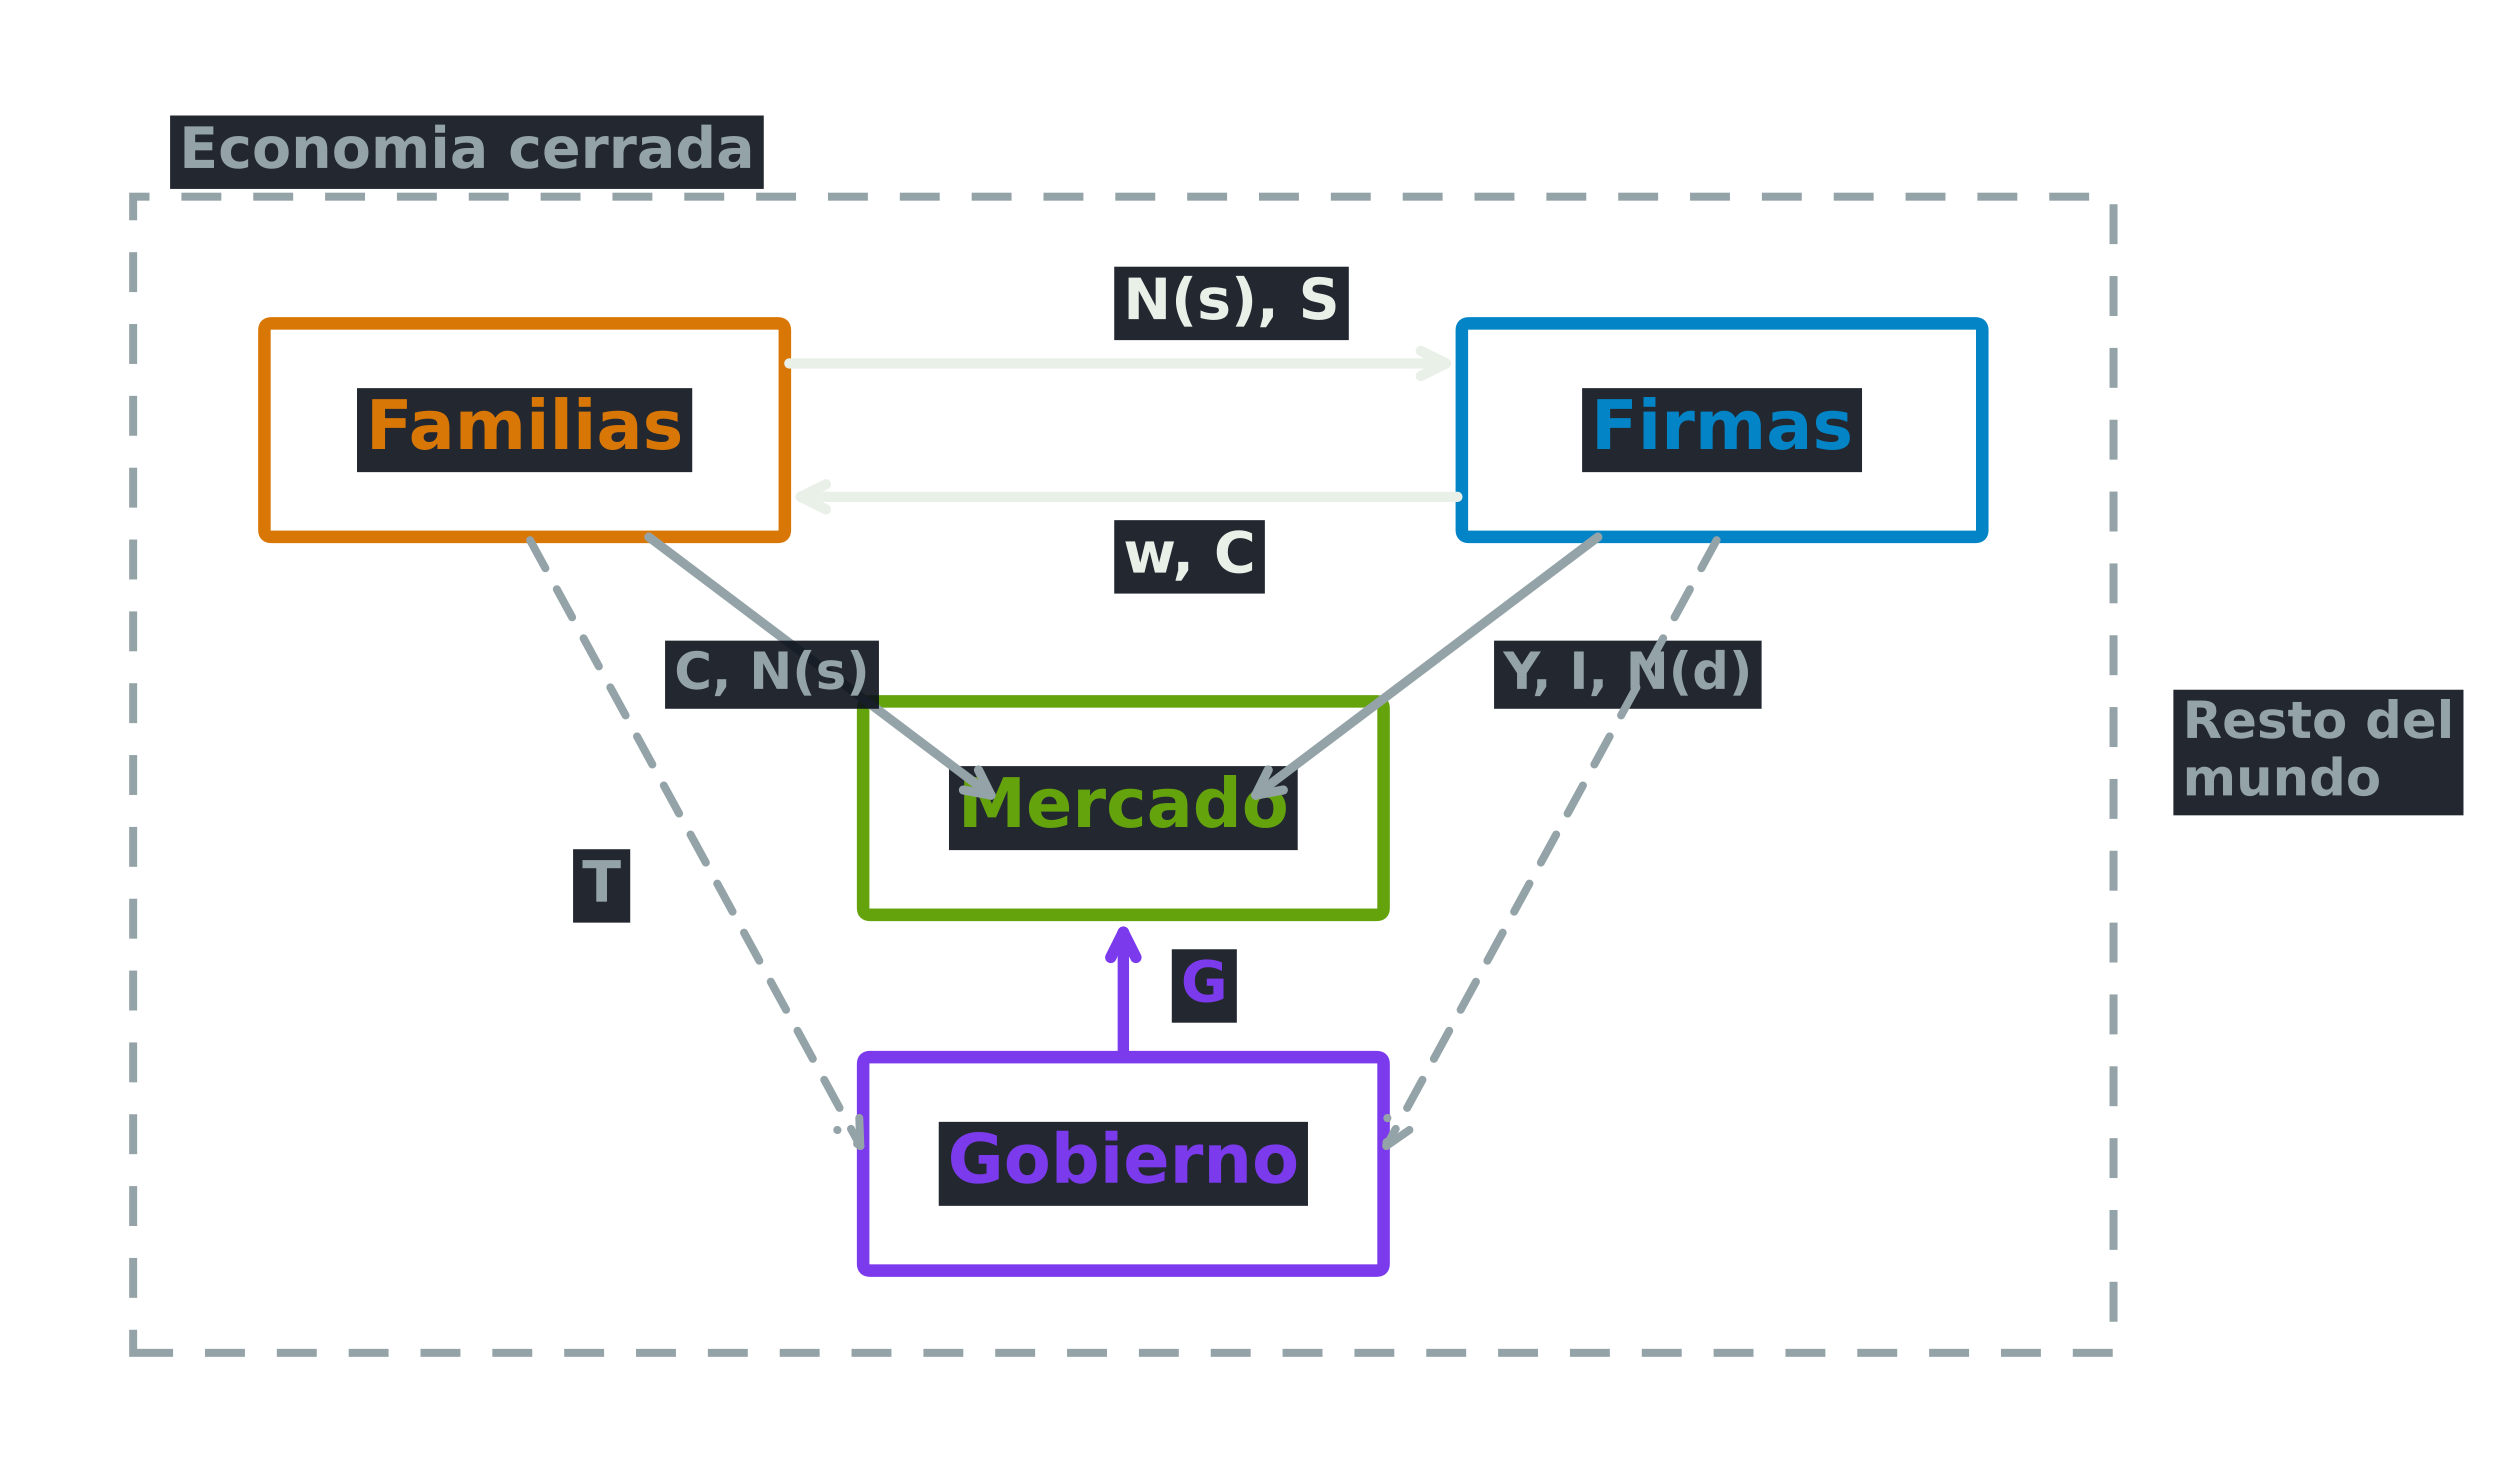
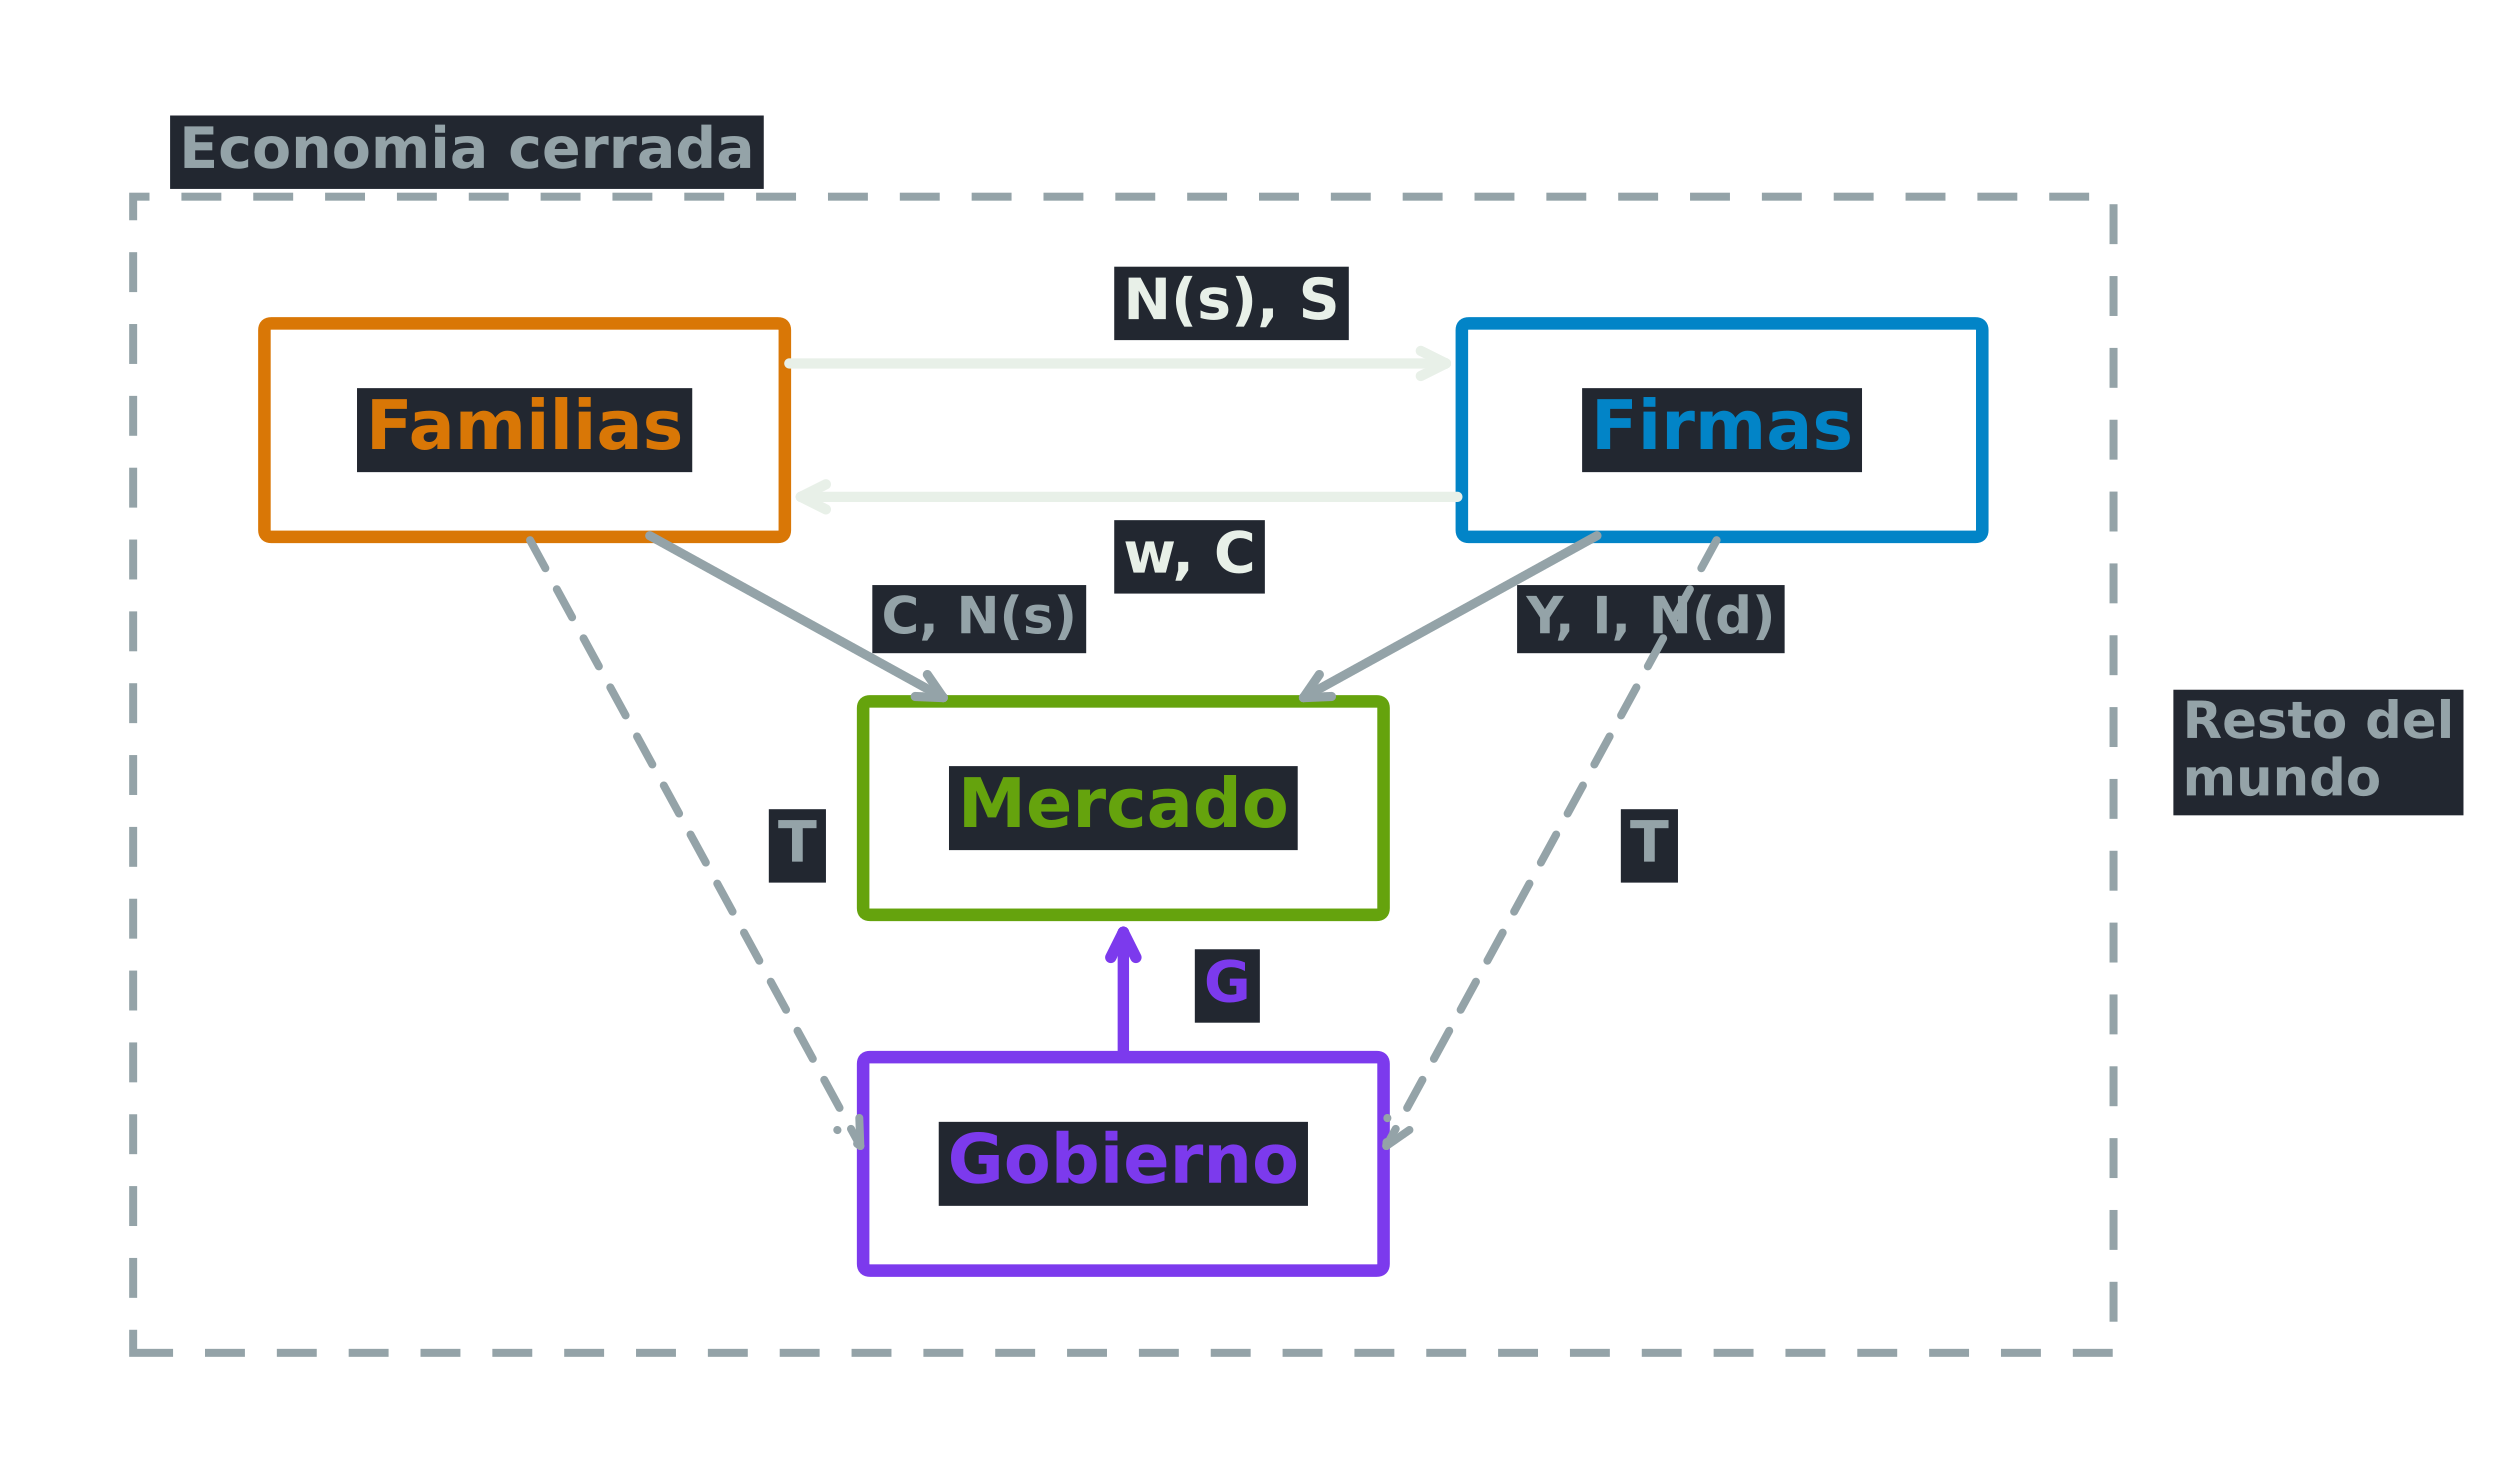
<svg xmlns="http://www.w3.org/2000/svg" xmlns:xlink="http://www.w3.org/1999/xlink" width="438.48pt" height="256.176pt" viewBox="0 0 438.48 256.176" version="1.1">
  <defs>
    <style type="text/css">*{stroke-linejoin: round; stroke-linecap: butt}</style>
  </defs>
  <g id="figure_1">
    <g id="patch_1">
      <path d="M 0 256.176  L 438.48 256.176  L 438.48 0  L 0 0  L 0 256.176  z " style="fill: none; opacity: 0" />
    </g>
    <g id="axes_1">
      <g id="patch_2">
        <path d="M 7.2 248.976  L 431.28 248.976  L 431.28 7.2  L 7.2 7.2  L 7.2 248.976  z " style="fill: none" />
      </g>
      <g id="patch_3">
        <path d="M 23.355 237.277  L 370.697 237.277  L 370.697 34.497  L 23.355 34.497  L 23.355 237.277  z " clip-path="url(#pf16288091c)" style="fill: none; stroke-dasharray: 7,5.6; stroke-dashoffset: 0; stroke: #94a3a8; stroke-width: 1.4; stroke-linejoin: miter" />
      </g>
      <g id="patch_4">
        <path d="M 47.589 94.161  L 136.443 94.161  Q 137.655 94.161 137.655 92.991  L 137.655 57.895  Q 137.655 56.725 136.443 56.725  L 47.589 56.725  Q 46.377 56.725 46.377 57.895  L 46.377 92.991  Q 46.377 94.161 47.589 94.161  L 47.589 94.161  z " clip-path="url(#pf16288091c)" style="fill: none; stroke: #d97706; stroke-width: 2.2; stroke-linejoin: miter" />
      </g>
      <g id="patch_5">
        <path d="M 257.609 94.161  L 346.464 94.161  Q 347.676 94.161 347.676 92.991  L 347.676 57.895  Q 347.676 56.725 346.464 56.725  L 257.609 56.725  Q 256.397 56.725 256.397 57.895  L 256.397 92.991  Q 256.397 94.161 257.609 94.161  L 257.609 94.161  z " clip-path="url(#pf16288091c)" style="fill: none; stroke: #0284c7; stroke-width: 2.2; stroke-linejoin: miter" />
      </g>
      <g id="patch_6">
        <path d="M 152.599 160.455  L 241.454 160.455  Q 242.665 160.455 242.665 159.285  L 242.665 124.188  Q 242.665 123.019 241.454 123.019  L 152.599 123.019  Q 151.387 123.019 151.387 124.188  L 151.387 159.285  Q 151.387 160.455 152.599 160.455  L 152.599 160.455  z " clip-path="url(#pf16288091c)" style="fill: none; stroke: #65a30d; stroke-width: 2.2; stroke-linejoin: miter" />
      </g>
      <g id="patch_7">
        <path d="M 152.599 222.849  L 241.454 222.849  Q 242.665 222.849 242.665 221.679  L 242.665 186.582  Q 242.665 185.412 241.454 185.412  L 152.599 185.412  Q 151.387 185.412 151.387 186.582  L 151.387 221.679  Q 151.387 222.849 152.599 222.849  L 152.599 222.849  z " clip-path="url(#pf16288091c)" style="fill: none; stroke: #7c3aed; stroke-width: 2.2; stroke-linejoin: miter" />
      </g>
      <g id="matplotlib.axis_1" />
      <g id="matplotlib.axis_2" />
      <g id="text_1">
        <g id="patch_8">
          <path d="M 29.833 33.137  L 133.958 33.137  L 133.958 20.259  L 29.833 20.259  z " style="fill: #0a0f1a; opacity: 0.9" />
        </g>
        <g style="fill: #94a3a8" transform="translate(31.43314 29.45744) scale(0.1 -0.1)">
          <defs>
            <path id="DejaVuSans-Bold-45" d="M 588 4666  L 3834 4666  L 3834 3756  L 1791 3756  L 1791 2888  L 3713 2888  L 3713 1978  L 1791 1978  L 1791 909  L 3903 909  L 3903 0  L 588 0  L 588 4666  z " transform="scale(0.015625)" />
            <path id="DejaVuSans-Bold-63" d="M 3366 3391  L 3366 2478  Q 3138 2634 2908 2709  Q 2678 2784 2431 2784  Q 1963 2784 1702 2511  Q 1441 2238 1441 1747  Q 1441 1256 1702 982  Q 1963 709 2431 709  Q 2694 709 2930 787  Q 3166 866 3366 1019  L 3366 103  Q 3103 6 2833 -42  Q 2563 -91 2291 -91  Q 1344 -91 809 395  Q 275 881 275 1747  Q 275 2613 809 3098  Q 1344 3584 2291 3584  Q 2566 3584 2833 3536  Q 3100 3488 3366 3391  z " transform="scale(0.015625)" />
            <path id="DejaVuSans-Bold-6f" d="M 2203 2784  Q 1831 2784 1636 2517  Q 1441 2250 1441 1747  Q 1441 1244 1636 976  Q 1831 709 2203 709  Q 2569 709 2762 976  Q 2956 1244 2956 1747  Q 2956 2250 2762 2517  Q 2569 2784 2203 2784  z M 2203 3584  Q 3106 3584 3614 3096  Q 4122 2609 4122 1747  Q 4122 884 3614 396  Q 3106 -91 2203 -91  Q 1297 -91 786 396  Q 275 884 275 1747  Q 275 2609 786 3096  Q 1297 3584 2203 3584  z " transform="scale(0.015625)" />
            <path id="DejaVuSans-Bold-6e" d="M 4056 2131  L 4056 0  L 2931 0  L 2931 347  L 2931 1631  Q 2931 2084 2911 2256  Q 2891 2428 2841 2509  Q 2775 2619 2662 2680  Q 2550 2741 2406 2741  Q 2056 2741 1856 2470  Q 1656 2200 1656 1722  L 1656 0  L 538 0  L 538 3500  L 1656 3500  L 1656 2988  Q 1909 3294 2193 3439  Q 2478 3584 2822 3584  Q 3428 3584 3742 3212  Q 4056 2841 4056 2131  z " transform="scale(0.015625)" />
            <path id="DejaVuSans-Bold-6d" d="M 3781 2919  Q 3994 3244 4286 3414  Q 4578 3584 4928 3584  Q 5531 3584 5847 3212  Q 6163 2841 6163 2131  L 6163 0  L 5038 0  L 5038 1825  Q 5041 1866 5042 1909  Q 5044 1953 5044 2034  Q 5044 2406 4934 2573  Q 4825 2741 4581 2741  Q 4263 2741 4089 2478  Q 3916 2216 3909 1719  L 3909 0  L 2784 0  L 2784 1825  Q 2784 2406 2684 2573  Q 2584 2741 2328 2741  Q 2006 2741 1831 2477  Q 1656 2213 1656 1722  L 1656 0  L 531 0  L 531 3500  L 1656 3500  L 1656 2988  Q 1863 3284 2130 3434  Q 2397 3584 2719 3584  Q 3081 3584 3359 3409  Q 3638 3234 3781 2919  z " transform="scale(0.015625)" />
            <path id="DejaVuSans-Bold-69" d="M 538 3500  L 1656 3500  L 1656 0  L 538 0  L 538 3500  z M 538 4863  L 1656 4863  L 1656 3950  L 538 3950  L 538 4863  z " transform="scale(0.015625)" />
            <path id="DejaVuSans-Bold-61" d="M 2106 1575  Q 1756 1575 1579 1456  Q 1403 1338 1403 1106  Q 1403 894 1545 773  Q 1688 653 1941 653  Q 2256 653 2472 879  Q 2688 1106 2688 1447  L 2688 1575  L 2106 1575  z M 3816 1997  L 3816 0  L 2688 0  L 2688 519  Q 2463 200 2181 54  Q 1900 -91 1497 -91  Q 953 -91 614 226  Q 275 544 275 1050  Q 275 1666 698 1953  Q 1122 2241 2028 2241  L 2688 2241  L 2688 2328  Q 2688 2594 2478 2717  Q 2269 2841 1825 2841  Q 1466 2841 1156 2769  Q 847 2697 581 2553  L 581 3406  Q 941 3494 1303 3539  Q 1666 3584 2028 3584  Q 2975 3584 3395 3211  Q 3816 2838 3816 1997  z " transform="scale(0.015625)" />
            <path id="DejaVuSans-Bold-20" transform="scale(0.015625)" />
            <path id="DejaVuSans-Bold-65" d="M 4031 1759  L 4031 1441  L 1416 1441  Q 1456 1047 1700 850  Q 1944 653 2381 653  Q 2734 653 3104 758  Q 3475 863 3866 1075  L 3866 213  Q 3469 63 3072 -14  Q 2675 -91 2278 -91  Q 1328 -91 801 392  Q 275 875 275 1747  Q 275 2603 792 3093  Q 1309 3584 2216 3584  Q 3041 3584 3536 3087  Q 4031 2591 4031 1759  z M 2881 2131  Q 2881 2450 2695 2645  Q 2509 2841 2209 2841  Q 1884 2841 1681 2658  Q 1478 2475 1428 2131  L 2881 2131  z " transform="scale(0.015625)" />
            <path id="DejaVuSans-Bold-72" d="M 3138 2547  Q 2991 2616 2845 2648  Q 2700 2681 2553 2681  Q 2122 2681 1889 2404  Q 1656 2128 1656 1613  L 1656 0  L 538 0  L 538 3500  L 1656 3500  L 1656 2925  Q 1872 3269 2151 3426  Q 2431 3584 2822 3584  Q 2878 3584 2943 3579  Q 3009 3575 3134 3559  L 3138 2547  z " transform="scale(0.015625)" />
            <path id="DejaVuSans-Bold-64" d="M 2919 2988  L 2919 4863  L 4044 4863  L 4044 0  L 2919 0  L 2919 506  Q 2688 197 2409 53  Q 2131 -91 1766 -91  Q 1119 -91 703 423  Q 288 938 288 1747  Q 288 2556 703 3070  Q 1119 3584 1766 3584  Q 2128 3584 2408 3439  Q 2688 3294 2919 2988  z M 2181 722  Q 2541 722 2730 984  Q 2919 1247 2919 1747  Q 2919 2247 2730 2509  Q 2541 2772 2181 2772  Q 1825 2772 1636 2509  Q 1447 2247 1447 1747  Q 1447 1247 1636 984  Q 1825 722 2181 722  z " transform="scale(0.015625)" />
          </defs>
          <use xlink:href="#DejaVuSans-Bold-45" />
          <use xlink:href="#DejaVuSans-Bold-63" x="68.311" />
          <use xlink:href="#DejaVuSans-Bold-6f" x="127.588" />
          <use xlink:href="#DejaVuSans-Bold-6e" x="196.289" />
          <use xlink:href="#DejaVuSans-Bold-6f" x="267.48" />
          <use xlink:href="#DejaVuSans-Bold-6d" x="336.182" />
          <use xlink:href="#DejaVuSans-Bold-69" x="440.381" />
          <use xlink:href="#DejaVuSans-Bold-61" x="474.658" />
          <use xlink:href="#DejaVuSans-Bold-20" x="542.139" />
          <use xlink:href="#DejaVuSans-Bold-63" x="576.953" />
          <use xlink:href="#DejaVuSans-Bold-65" x="636.23" />
          <use xlink:href="#DejaVuSans-Bold-72" x="704.053" />
          <use xlink:href="#DejaVuSans-Bold-72" x="753.369" />
          <use xlink:href="#DejaVuSans-Bold-61" x="802.686" />
          <use xlink:href="#DejaVuSans-Bold-64" x="870.166" />
          <use xlink:href="#DejaVuSans-Bold-61" x="941.748" />
        </g>
      </g>
      <g id="text_2">
        <g id="patch_9">
          <path d="M 381.194 143.002  L 432.075 143.002  L 432.075 120.973  L 381.194 120.973  z " style="fill: #0a0f1a; opacity: 0.9" />
        </g>
        <g style="fill: #94a3a8" transform="translate(382.8137 129.432) scale(0.09 -0.09)">
          <defs>
            <path id="DejaVuSans-Bold-52" d="M 2297 2597  Q 2675 2597 2839 2737  Q 3003 2878 3003 3200  Q 3003 3519 2839 3656  Q 2675 3794 2297 3794  L 1791 3794  L 1791 2597  L 2297 2597  z M 1791 1766  L 1791 0  L 588 0  L 588 4666  L 2425 4666  Q 3347 4666 3776 4356  Q 4206 4047 4206 3378  Q 4206 2916 3982 2619  Q 3759 2322 3309 2181  Q 3556 2125 3751 1926  Q 3947 1728 4147 1325  L 4800 0  L 3519 0  L 2950 1159  Q 2778 1509 2601 1637  Q 2425 1766 2131 1766  L 1791 1766  z " transform="scale(0.015625)" />
            <path id="DejaVuSans-Bold-73" d="M 3272 3391  L 3272 2541  Q 2913 2691 2578 2766  Q 2244 2841 1947 2841  Q 1628 2841 1473 2761  Q 1319 2681 1319 2516  Q 1319 2381 1436 2309  Q 1553 2238 1856 2203  L 2053 2175  Q 2913 2066 3209 1816  Q 3506 1566 3506 1031  Q 3506 472 3093 190  Q 2681 -91 1863 -91  Q 1516 -91 1145 -36  Q 775 19 384 128  L 384 978  Q 719 816 1070 734  Q 1422 653 1784 653  Q 2113 653 2278 743  Q 2444 834 2444 1013  Q 2444 1163 2330 1236  Q 2216 1309 1875 1350  L 1678 1375  Q 931 1469 631 1722  Q 331 1975 331 2491  Q 331 3047 712 3315  Q 1094 3584 1881 3584  Q 2191 3584 2531 3537  Q 2872 3491 3272 3391  z " transform="scale(0.015625)" />
            <path id="DejaVuSans-Bold-74" d="M 1759 4494  L 1759 3500  L 2913 3500  L 2913 2700  L 1759 2700  L 1759 1216  Q 1759 972 1856 886  Q 1953 800 2241 800  L 2816 800  L 2816 0  L 1856 0  Q 1194 0 917 276  Q 641 553 641 1216  L 641 2700  L 84 2700  L 84 3500  L 641 3500  L 641 4494  L 1759 4494  z " transform="scale(0.015625)" />
            <path id="DejaVuSans-Bold-6c" d="M 538 4863  L 1656 4863  L 1656 0  L 538 0  L 538 4863  z " transform="scale(0.015625)" />
          </defs>
          <use xlink:href="#DejaVuSans-Bold-52" />
          <use xlink:href="#DejaVuSans-Bold-65" x="77.002" />
          <use xlink:href="#DejaVuSans-Bold-73" x="144.824" />
          <use xlink:href="#DejaVuSans-Bold-74" x="204.346" />
          <use xlink:href="#DejaVuSans-Bold-6f" x="252.148" />
          <use xlink:href="#DejaVuSans-Bold-20" x="320.85" />
          <use xlink:href="#DejaVuSans-Bold-64" x="355.664" />
          <use xlink:href="#DejaVuSans-Bold-65" x="427.246" />
          <use xlink:href="#DejaVuSans-Bold-6c" x="495.068" />
        </g>
        <g style="fill: #94a3a8" transform="translate(382.8137 139.5101) scale(0.09 -0.09)">
          <defs>
            <path id="DejaVuSans-Bold-75" d="M 500 1363  L 500 3500  L 1625 3500  L 1625 3150  Q 1625 2866 1622 2436  Q 1619 2006 1619 1863  Q 1619 1441 1641 1255  Q 1663 1069 1716 984  Q 1784 875 1895 815  Q 2006 756 2150 756  Q 2500 756 2700 1025  Q 2900 1294 2900 1772  L 2900 3500  L 4019 3500  L 4019 0  L 2900 0  L 2900 506  Q 2647 200 2364 54  Q 2081 -91 1741 -91  Q 1134 -91 817 281  Q 500 653 500 1363  z " transform="scale(0.015625)" />
          </defs>
          <use xlink:href="#DejaVuSans-Bold-6d" />
          <use xlink:href="#DejaVuSans-Bold-75" x="104.199" />
          <use xlink:href="#DejaVuSans-Bold-6e" x="175.391" />
          <use xlink:href="#DejaVuSans-Bold-64" x="246.582" />
          <use xlink:href="#DejaVuSans-Bold-6f" x="318.164" />
        </g>
      </g>
      <g id="text_3">
        <g id="patch_10">
          <path d="M 62.618 82.81  L 121.414 82.81  L 121.414 68.076  L 62.618 68.076  z " style="fill: #0a0f1a; opacity: 0.9" />
        </g>
        <g style="fill: #d97706" transform="translate(64.17788 78.75448) scale(0.12 -0.12)">
          <defs>
            <path id="DejaVuSans-Bold-46" d="M 588 4666  L 3834 4666  L 3834 3756  L 1791 3756  L 1791 2888  L 3713 2888  L 3713 1978  L 1791 1978  L 1791 0  L 588 0  L 588 4666  z " transform="scale(0.015625)" />
          </defs>
          <use xlink:href="#DejaVuSans-Bold-46" />
          <use xlink:href="#DejaVuSans-Bold-61" x="62.436" />
          <use xlink:href="#DejaVuSans-Bold-6d" x="129.916" />
          <use xlink:href="#DejaVuSans-Bold-69" x="234.115" />
          <use xlink:href="#DejaVuSans-Bold-6c" x="268.393" />
          <use xlink:href="#DejaVuSans-Bold-69" x="302.67" />
          <use xlink:href="#DejaVuSans-Bold-61" x="336.947" />
          <use xlink:href="#DejaVuSans-Bold-73" x="404.428" />
        </g>
      </g>
      <g id="text_4">
        <g id="patch_11">
          <path d="M 277.49 82.81  L 326.583 82.81  L 326.583 68.076  L 277.49 68.076  z " style="fill: #0a0f1a; opacity: 0.9" />
        </g>
        <g style="fill: #0284c7" transform="translate(279.05 78.75448) scale(0.12 -0.12)">
          <use xlink:href="#DejaVuSans-Bold-46" />
          <use xlink:href="#DejaVuSans-Bold-69" x="68.311" />
          <use xlink:href="#DejaVuSans-Bold-72" x="102.588" />
          <use xlink:href="#DejaVuSans-Bold-6d" x="151.904" />
          <use xlink:href="#DejaVuSans-Bold-61" x="256.104" />
          <use xlink:href="#DejaVuSans-Bold-73" x="323.584" />
        </g>
      </g>
      <g id="text_5">
        <g id="patch_12">
          <path d="M 166.444 149.104  L 227.608 149.104  L 227.608 134.37  L 166.444 134.37  z " style="fill: #0a0f1a; opacity: 0.9" />
        </g>
        <g style="fill: #65a30d" transform="translate(168.0041 145.0479) scale(0.12 -0.12)">
          <defs>
            <path id="DejaVuSans-Bold-4d" d="M 588 4666  L 2119 4666  L 3181 2169  L 4250 4666  L 5778 4666  L 5778 0  L 4641 0  L 4641 3413  L 3566 897  L 2803 897  L 1728 3413  L 1728 0  L 588 0  L 588 4666  z " transform="scale(0.015625)" />
          </defs>
          <use xlink:href="#DejaVuSans-Bold-4d" />
          <use xlink:href="#DejaVuSans-Bold-65" x="99.512" />
          <use xlink:href="#DejaVuSans-Bold-72" x="167.334" />
          <use xlink:href="#DejaVuSans-Bold-63" x="216.65" />
          <use xlink:href="#DejaVuSans-Bold-61" x="275.928" />
          <use xlink:href="#DejaVuSans-Bold-64" x="343.408" />
          <use xlink:href="#DejaVuSans-Bold-6f" x="414.99" />
        </g>
      </g>
      <g id="text_6">
        <g id="patch_13">
          <path d="M 164.646 211.497  L 229.407 211.497  L 229.407 196.764  L 164.646 196.764  z " style="fill: #0a0f1a; opacity: 0.9" />
        </g>
        <g style="fill: #7c3aed" transform="translate(166.206 207.4417) scale(0.12 -0.12)">
          <defs>
            <path id="DejaVuSans-Bold-47" d="M 4781 347  Q 4331 128 3847 18  Q 3363 -91 2847 -91  Q 1681 -91 1000 561  Q 319 1213 319 2328  Q 319 3456 1012 4103  Q 1706 4750 2913 4750  Q 3378 4750 3804 4662  Q 4231 4575 4609 4403  L 4609 3438  Q 4219 3659 3833 3768  Q 3447 3878 3059 3878  Q 2341 3878 1952 3476  Q 1563 3075 1563 2328  Q 1563 1588 1938 1184  Q 2313 781 3003 781  Q 3191 781 3352 804  Q 3513 828 3641 878  L 3641 1784  L 2906 1784  L 2906 2591  L 4781 2591  L 4781 347  z " transform="scale(0.015625)" />
            <path id="DejaVuSans-Bold-62" d="M 2400 722  Q 2759 722 2948 984  Q 3138 1247 3138 1747  Q 3138 2247 2948 2509  Q 2759 2772 2400 2772  Q 2041 2772 1848 2508  Q 1656 2244 1656 1747  Q 1656 1250 1848 986  Q 2041 722 2400 722  z M 1656 2988  Q 1888 3294 2169 3439  Q 2450 3584 2816 3584  Q 3463 3584 3878 3070  Q 4294 2556 4294 1747  Q 4294 938 3878 423  Q 3463 -91 2816 -91  Q 2450 -91 2169 54  Q 1888 200 1656 506  L 1656 0  L 538 0  L 538 4863  L 1656 4863  L 1656 2988  z " transform="scale(0.015625)" />
          </defs>
          <use xlink:href="#DejaVuSans-Bold-47" />
          <use xlink:href="#DejaVuSans-Bold-6f" x="82.08" />
          <use xlink:href="#DejaVuSans-Bold-62" x="150.781" />
          <use xlink:href="#DejaVuSans-Bold-69" x="222.363" />
          <use xlink:href="#DejaVuSans-Bold-65" x="256.641" />
          <use xlink:href="#DejaVuSans-Bold-72" x="324.463" />
          <use xlink:href="#DejaVuSans-Bold-6e" x="373.779" />
          <use xlink:href="#DejaVuSans-Bold-6f" x="444.971" />
        </g>
      </g>
      <g id="patch_14">
        <path d="M 138.444 63.744  Q 197.028 63.744 253.6 63.744  " style="fill: none; stroke: #e8f0e8; stroke-width: 1.8; stroke-linecap: round" />
        <path d="M 249.2 61.544  L 253.6 63.744  L 249.2 65.944  " style="fill: none; stroke: #e8f0e8; stroke-width: 1.8; stroke-linecap: round" />
      </g>
      <g id="text_7">
        <g id="patch_15">
          <path d="M 195.426 59.654  L 236.568 59.654  L 236.568 46.776  L 195.426 46.776  z " style="fill: #0a0f1a; opacity: 0.9" />
        </g>
        <g style="fill: #e8f0e8" transform="translate(197.0263 55.97481) scale(0.1 -0.1)">
          <defs>
            <path id="DejaVuSans-Bold-4e" d="M 588 4666  L 1931 4666  L 3628 1466  L 3628 4666  L 4769 4666  L 4769 0  L 3425 0  L 1728 3200  L 1728 0  L 588 0  L 588 4666  z " transform="scale(0.015625)" />
            <path id="DejaVuSans-Bold-28" d="M 2413 -844  L 1484 -844  Q 1006 -72 778 623  Q 550 1319 550 2003  Q 550 2688 779 3389  Q 1009 4091 1484 4856  L 2413 4856  Q 2013 4116 1813 3408  Q 1613 2700 1613 2009  Q 1613 1319 1811 609  Q 2009 -100 2413 -844  z " transform="scale(0.015625)" />
            <path id="DejaVuSans-Bold-29" d="M 513 -844  Q 913 -100 1113 609  Q 1313 1319 1313 2009  Q 1313 2700 1113 3408  Q 913 4116 513 4856  L 1441 4856  Q 1916 4091 2145 3389  Q 2375 2688 2375 2003  Q 2375 1319 2147 623  Q 1919 -72 1441 -844  L 513 -844  z " transform="scale(0.015625)" />
            <path id="DejaVuSans-Bold-2c" d="M 653 1209  L 1778 1209  L 1778 256  L 1006 -909  L 341 -909  L 653 256  L 653 1209  z " transform="scale(0.015625)" />
            <path id="DejaVuSans-Bold-53" d="M 3834 4519  L 3834 3531  Q 3450 3703 3084 3790  Q 2719 3878 2394 3878  Q 1963 3878 1756 3759  Q 1550 3641 1550 3391  Q 1550 3203 1689 3098  Q 1828 2994 2194 2919  L 2706 2816  Q 3484 2659 3812 2340  Q 4141 2022 4141 1434  Q 4141 663 3683 286  Q 3225 -91 2284 -91  Q 1841 -91 1394 -6  Q 947 78 500 244  L 500 1259  Q 947 1022 1364 901  Q 1781 781 2169 781  Q 2563 781 2772 912  Q 2981 1044 2981 1288  Q 2981 1506 2839 1625  Q 2697 1744 2272 1838  L 1806 1941  Q 1106 2091 782 2419  Q 459 2747 459 3303  Q 459 4000 909 4375  Q 1359 4750 2203 4750  Q 2588 4750 2994 4692  Q 3400 4634 3834 4519  z " transform="scale(0.015625)" />
          </defs>
          <use xlink:href="#DejaVuSans-Bold-4e" />
          <use xlink:href="#DejaVuSans-Bold-28" x="83.691" />
          <use xlink:href="#DejaVuSans-Bold-73" x="129.395" />
          <use xlink:href="#DejaVuSans-Bold-29" x="188.916" />
          <use xlink:href="#DejaVuSans-Bold-2c" x="234.619" />
          <use xlink:href="#DejaVuSans-Bold-20" x="272.607" />
          <use xlink:href="#DejaVuSans-Bold-53" x="307.422" />
        </g>
      </g>
      <g id="patch_16">
        <path d="M 255.609 87.142  Q 197.024 87.142 140.452 87.142  " style="fill: none; stroke: #e8f0e8; stroke-width: 1.8; stroke-linecap: round" />
        <path d="M 144.852 89.342  L 140.452 87.142  L 144.852 84.942  " style="fill: none; stroke: #e8f0e8; stroke-width: 1.8; stroke-linecap: round" />
      </g>
      <g id="text_8">
        <g id="patch_17">
          <path d="M 195.426 104.11  L 221.847 104.11  L 221.847 91.232  L 195.426 91.232  z " style="fill: #0a0f1a; opacity: 0.9" />
        </g>
        <g style="fill: #e8f0e8" transform="translate(197.0263 100.4304) scale(0.1 -0.1)">
          <defs>
            <path id="DejaVuSans-Bold-77" d="M 225 3500  L 1313 3500  L 1900 1088  L 2491 3500  L 3425 3500  L 4013 1113  L 4603 3500  L 5691 3500  L 4769 0  L 3547 0  L 2956 2406  L 2369 0  L 1147 0  L 225 3500  z " transform="scale(0.015625)" />
            <path id="DejaVuSans-Bold-43" d="M 4288 256  Q 3956 84 3597 -3  Q 3238 -91 2847 -91  Q 1681 -91 1000 561  Q 319 1213 319 2328  Q 319 3447 1000 4098  Q 1681 4750 2847 4750  Q 3238 4750 3597 4662  Q 3956 4575 4288 4403  L 4288 3438  Q 3953 3666 3628 3772  Q 3303 3878 2944 3878  Q 2300 3878 1931 3465  Q 1563 3053 1563 2328  Q 1563 1606 1931 1193  Q 2300 781 2944 781  Q 3303 781 3628 887  Q 3953 994 4288 1222  L 4288 256  z " transform="scale(0.015625)" />
          </defs>
          <use xlink:href="#DejaVuSans-Bold-77" />
          <use xlink:href="#DejaVuSans-Bold-2c" x="86.008" />
          <use xlink:href="#DejaVuSans-Bold-20" x="123.996" />
          <use xlink:href="#DejaVuSans-Bold-43" x="158.811" />
        </g>
      </g>
      <g id="patch_18">
-         <path d="M 113.808 94.196  Q 144.522 117.364 173.808 139.455  " style="fill: none; stroke: #94a3a8; stroke-width: 1.6; stroke-linecap: round" />
-         <path d="M 171.62 135.049  L 173.808 139.455  L 168.97 138.562  " style="fill: none; stroke: #94a3a8; stroke-width: 1.6; stroke-linecap: round" />
+         <path d="M 113.96 93.957  Q 140.483 108.59 165.439 122.359  " style="fill: none; stroke: #94a3a8; stroke-width: 1.6; stroke-linecap: round" />
+         <path d="M 162.649 118.307  L 165.439 122.359  L 160.524 122.16  " style="fill: none; stroke: #94a3a8; stroke-width: 1.6; stroke-linecap: round" />
      </g>
      <g id="text_9">
        <g id="patch_19">
-           <path d="M 116.649 124.314  L 154.16 124.314  L 154.16 112.364  L 116.649 112.364  z " style="fill: #0a0f1a; opacity: 0.9" />
-         </g>
-         <g style="fill: #94a3a8" transform="translate(118.2686 120.8224) scale(0.09 -0.09)">
+           <path d="M 152.998 114.565  L 190.51 114.565  L 190.51 102.615  L 152.998 102.615  z " style="fill: #0a0f1a; opacity: 0.9" />
+         </g>
+         <g style="fill: #94a3a8" transform="translate(154.6183 111.0734) scale(0.09 -0.09)">
          <use xlink:href="#DejaVuSans-Bold-43" />
          <use xlink:href="#DejaVuSans-Bold-2c" x="73.389" />
          <use xlink:href="#DejaVuSans-Bold-20" x="111.377" />
          <use xlink:href="#DejaVuSans-Bold-4e" x="146.191" />
          <use xlink:href="#DejaVuSans-Bold-28" x="229.883" />
          <use xlink:href="#DejaVuSans-Bold-73" x="275.586" />
          <use xlink:href="#DejaVuSans-Bold-29" x="335.107" />
        </g>
      </g>
      <g id="patch_20">
-         <path d="M 280.245 94.196  Q 249.531 117.364 220.245 139.455  " style="fill: none; stroke: #94a3a8; stroke-width: 1.6; stroke-linecap: round" />
-         <path d="M 225.083 138.562  L 220.245 139.455  L 222.433 135.049  " style="fill: none; stroke: #94a3a8; stroke-width: 1.6; stroke-linecap: round" />
+         <path d="M 280.093 93.957  Q 253.57 108.59 228.614 122.359  " style="fill: none; stroke: #94a3a8; stroke-width: 1.6; stroke-linecap: round" />
+         <path d="M 233.529 122.16  L 228.614 122.359  L 231.403 118.307  " style="fill: none; stroke: #94a3a8; stroke-width: 1.6; stroke-linecap: round" />
      </g>
      <g id="text_10">
        <g id="patch_21">
-           <path d="M 262.047 124.314  L 308.971 124.314  L 308.971 112.364  L 262.047 112.364  z " style="fill: #0a0f1a; opacity: 0.9" />
-         </g>
-         <g style="fill: #94a3a8" transform="translate(263.6674 120.8224) scale(0.09 -0.09)">
+           <path d="M 266.086 114.565  L 313.01 114.565  L 313.01 102.615  L 266.086 102.615  z " style="fill: #0a0f1a; opacity: 0.9" />
+         </g>
+         <g style="fill: #94a3a8" transform="translate(267.7063 111.0734) scale(0.09 -0.09)">
          <defs>
            <path id="DejaVuSans-Bold-59" d="M -63 4666  L 1253 4666  L 2316 3003  L 3378 4666  L 4697 4666  L 2919 1966  L 2919 0  L 1716 0  L 1716 1966  L -63 4666  z " transform="scale(0.015625)" />
            <path id="DejaVuSans-Bold-49" d="M 588 4666  L 1791 4666  L 1791 0  L 588 0  L 588 4666  z " transform="scale(0.015625)" />
          </defs>
          <use xlink:href="#DejaVuSans-Bold-59" />
          <use xlink:href="#DejaVuSans-Bold-2c" x="55.912" />
          <use xlink:href="#DejaVuSans-Bold-20" x="93.9" />
          <use xlink:href="#DejaVuSans-Bold-49" x="128.715" />
          <use xlink:href="#DejaVuSans-Bold-2c" x="165.922" />
          <use xlink:href="#DejaVuSans-Bold-20" x="203.91" />
          <use xlink:href="#DejaVuSans-Bold-4e" x="238.725" />
          <use xlink:href="#DejaVuSans-Bold-28" x="322.416" />
          <use xlink:href="#DejaVuSans-Bold-64" x="368.119" />
          <use xlink:href="#DejaVuSans-Bold-29" x="439.701" />
        </g>
      </g>
      <g id="patch_22">
        <path d="M 92.972 94.745  Q 122.306 148.558 150.891 200.997  " style="fill: none; stroke-dasharray: 5.6,4.2; stroke-dashoffset: 0; stroke: #94a3a8; stroke-width: 1.4; stroke-linecap: round" />
        <path d="M 150.716 196.081  L 150.891 200.997  L 146.853 198.187  " style="fill: none; stroke-dasharray: 5.6,4.2; stroke-dashoffset: 0; stroke: #94a3a8; stroke-width: 1.4; stroke-linecap: round" />
      </g>
      <g id="text_11">
        <g id="patch_23">
-           <path d="M 100.513 161.824  L 110.535 161.824  L 110.535 148.946  L 100.513 148.946  z " style="fill: #0a0f1a; opacity: 0.9" />
-         </g>
-         <g style="fill: #94a3a8" transform="translate(102.1131 158.1447) scale(0.1 -0.1)">
+           <path d="M 134.843 154.805  L 144.865 154.805  L 144.865 141.927  L 134.843 141.927  z " style="fill: #0a0f1a; opacity: 0.9" />
+         </g>
+         <g style="fill: #94a3a8" transform="translate(136.4434 151.1254) scale(0.1 -0.1)">
          <defs>
            <path id="DejaVuSans-Bold-54" d="M 31 4666  L 4331 4666  L 4331 3756  L 2784 3756  L 2784 0  L 1581 0  L 1581 3756  L 31 3756  L 31 4666  z " transform="scale(0.015625)" />
          </defs>
          <use xlink:href="#DejaVuSans-Bold-54" />
        </g>
      </g>
      <g id="patch_24">
        <path d="M 301.081 94.745  Q 271.747 148.558 243.162 200.997  " style="fill: none; stroke-dasharray: 5.6,4.2; stroke-dashoffset: 0; stroke: #94a3a8; stroke-width: 1.4; stroke-linecap: round" />
        <path d="M 247.199 198.187  L 243.162 200.997  L 243.336 196.081  " style="fill: none; stroke-dasharray: 5.6,4.2; stroke-dashoffset: 0; stroke: #94a3a8; stroke-width: 1.4; stroke-linecap: round" />
      </g>
-       <g id="patch_25">
+       <g id="text_12">
+         <g id="patch_25">
+           <path d="M 284.281 154.805  L 294.303 154.805  L 294.303 141.927  L 284.281 141.927  z " style="fill: #0a0f1a; opacity: 0.9" />
+         </g>
+         <g style="fill: #94a3a8" transform="translate(285.8811 151.1254) scale(0.1 -0.1)">
+           <use xlink:href="#DejaVuSans-Bold-54" />
+         </g>
+       </g>
+       <g id="patch_26">
        <path d="M 197.026 184.58  Q 197.026 172.931 197.026 163.519  " style="fill: none; stroke: #7c3aed; stroke-width: 2; stroke-linecap: round" />
        <path d="M 194.826 167.919  L 197.026 163.519  L 199.226 167.919  " style="fill: none; stroke: #7c3aed; stroke-width: 2; stroke-linecap: round" />
      </g>
-       <g id="text_12">
-         <g id="patch_26">
-           <path d="M 205.523 179.373  L 216.931 179.373  L 216.931 166.494  L 205.523 166.494  z " style="fill: #0a0f1a; opacity: 0.9" />
-         </g>
-         <g style="fill: #7c3aed" transform="translate(207.1234 175.6929) scale(0.1 -0.1)">
+       <g id="text_13">
+         <g id="patch_27">
+           <path d="M 209.562 179.373  L 220.97 179.373  L 220.97 166.494  L 209.562 166.494  z " style="fill: #0a0f1a; opacity: 0.9" />
+         </g>
+         <g style="fill: #7c3aed" transform="translate(211.1623 175.6929) scale(0.1 -0.1)">
          <use xlink:href="#DejaVuSans-Bold-47" />
        </g>
      </g>
    </g>
  </g>
  <defs>
    <clipPath id="pf16288091c">
      <rect x="7.2" y="7.2" width="424.08" height="241.776" />
    </clipPath>
  </defs>
</svg>
